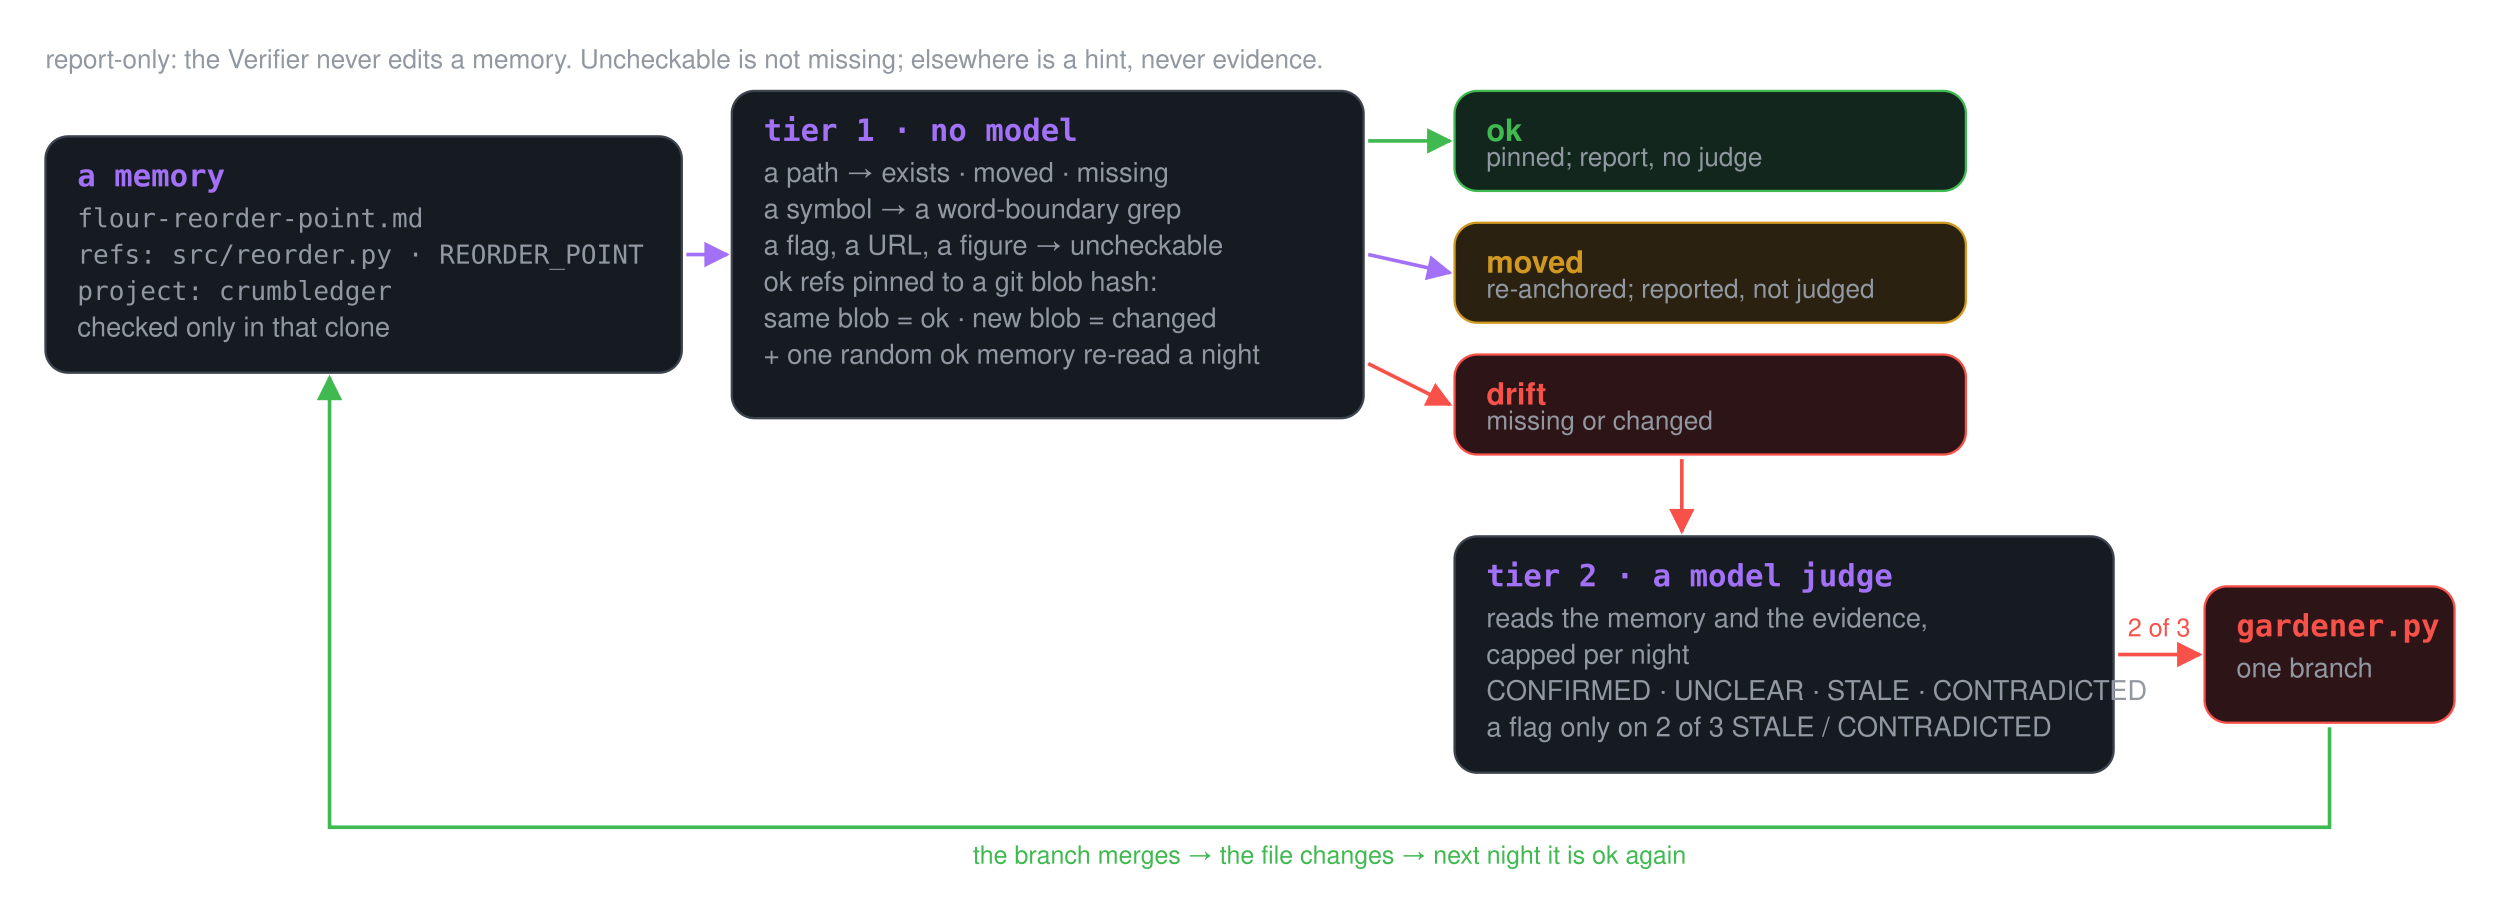
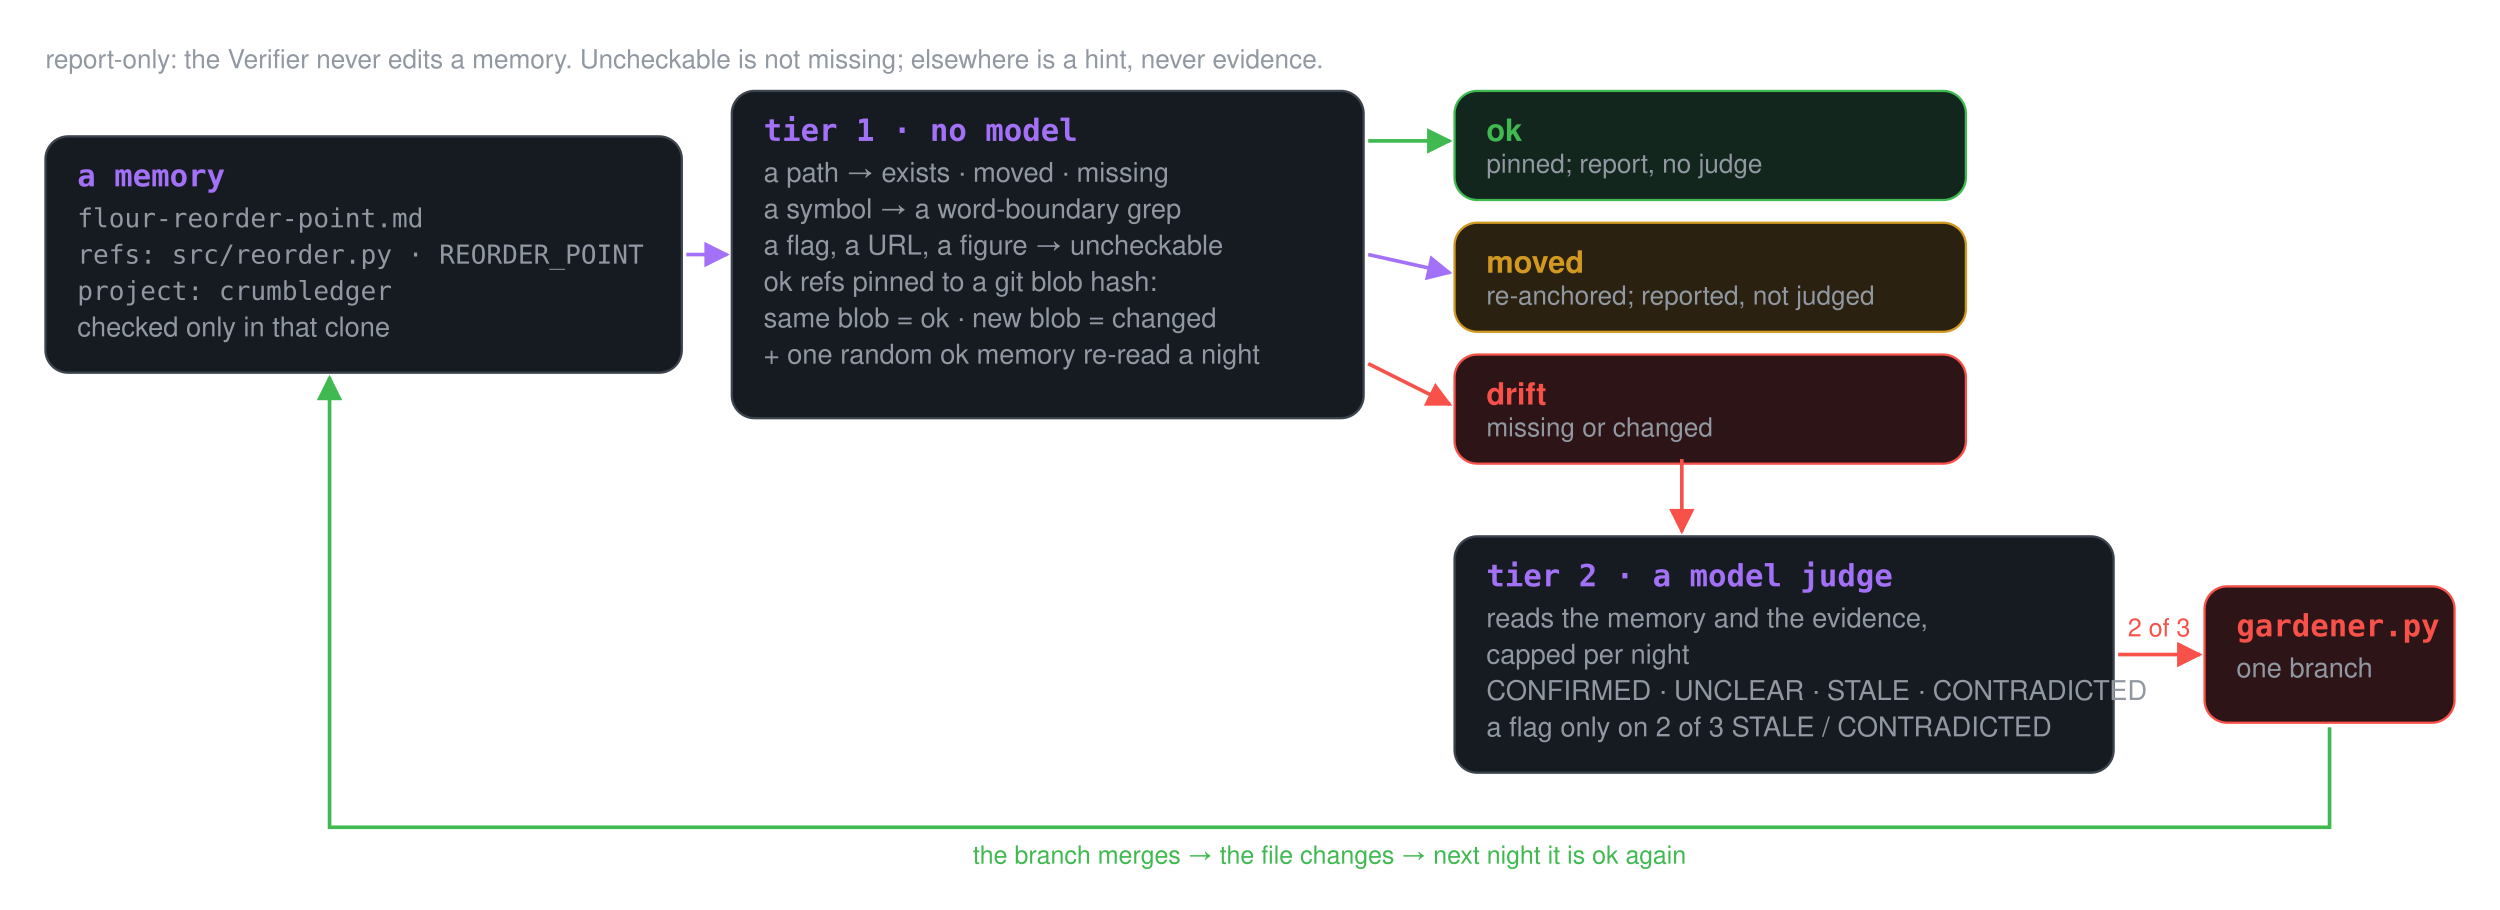
<svg xmlns="http://www.w3.org/2000/svg" width="1100" height="400" viewBox="0 0 1100 400" role="img" aria-label="The Verifier: tier 1 checks every reference with no model and pins ok references to a blob hash; moved references are re-anchored and reported, not judged; missing or changed references go to a model judge, and only a 2-of-3 STALE or CONTRADICTED verdict sends the memory to the Gardener's branch, whose merge makes it ok again.">
  <style>text{font-family:-apple-system,BlinkMacSystemFont,"Segoe UI",Helvetica,Arial,sans-serif}.m{font-family:ui-monospace,SFMono-Regular,Menlo,Consolas,monospace}</style>
  <defs>
    <marker id="a" viewBox="0 0 10 10" refX="9" refY="5" markerWidth="7" markerHeight="7" orient="auto-start-reverse">
      <path d="M0 0 L10 5 L0 10 z" fill="#a371f7" />
    </marker>
    <marker id="g" viewBox="0 0 10 10" refX="9" refY="5" markerWidth="7" markerHeight="7" orient="auto-start-reverse">
      <path d="M0 0 L10 5 L0 10 z" fill="#3fb950" />
    </marker>
    <marker id="r" viewBox="0 0 10 10" refX="9" refY="5" markerWidth="7" markerHeight="7" orient="auto-start-reverse">
      <path d="M0 0 L10 5 L0 10 z" fill="#f85149" />
    </marker>
  </defs>
  <rect x="20" y="60" width="280" height="104" rx="10" fill="#161b22" stroke="#3d444d" />
  <text x="34" y="82" class="m" font-size="13.5" font-weight="600" fill="#a371f7">a memory</text>
  <text x="34" y="100" class="m" font-size="11.5" fill="#9198a1">flour-reorder-point.md</text>
  <text x="34" y="116" class="m" font-size="11.5" fill="#9198a1">refs: src/reorder.py · REORDER_POINT</text>
  <text x="34" y="132" class="m" font-size="11.5" fill="#9198a1">project: crumbledger</text>
  <text x="34" y="148" font-size="12" fill="#9198a1">checked only in that clone</text>
  <rect x="322" y="40" width="278" height="144" rx="10" fill="#161b22" stroke="#3d444d" />
  <text x="336" y="62" class="m" font-size="13.5" font-weight="600" fill="#a371f7">tier 1 · no model</text>
  <text x="336" y="80" font-size="12" fill="#9198a1">a path → exists · moved · missing</text>
  <text x="336" y="96" font-size="12" fill="#9198a1">a symbol → a word-boundary grep</text>
  <text x="336" y="112" font-size="12" fill="#9198a1">a flag, a URL, a figure → uncheckable</text>
  <text x="336" y="128" font-size="12" fill="#9198a1">ok refs pinned to a git blob hash:</text>
  <text x="336" y="144" font-size="12" fill="#9198a1">same blob = ok · new blob = changed</text>
  <text x="336" y="160" font-size="12" fill="#9198a1">+ one random ok memory re-read a night</text>
-   <rect x="640" y="40" width="225" height="44" rx="10" fill="#12261e" stroke="#3fb950" />
+   <rect x="640" y="40" width="225" height="48" rx="10" fill="#12261e" stroke="#3fb950" />
  <text x="654" y="62" font-size="13.5" font-weight="600" fill="#3fb950">ok</text>
-   <text x="654" y="73" font-size="11.5" fill="#9198a1" text-anchor="start">pinned; report, no judge</text>
-   <rect x="640" y="98" width="225" height="44" rx="10" fill="#2a2111" stroke="#d29922" />
+   <text x="654" y="76" font-size="11.5" fill="#9198a1" text-anchor="start">pinned; report, no judge</text>
+   <rect x="640" y="98" width="225" height="48" rx="10" fill="#2a2111" stroke="#d29922" />
  <text x="654" y="120" font-size="13.5" font-weight="600" fill="#d29922">moved</text>
-   <text x="654" y="131" font-size="11.5" fill="#9198a1" text-anchor="start">re-anchored; reported, not judged</text>
-   <rect x="640" y="156" width="225" height="44" rx="10" fill="#2d1416" stroke="#f85149" />
+   <text x="654" y="134" font-size="11.5" fill="#9198a1" text-anchor="start">re-anchored; reported, not judged</text>
+   <rect x="640" y="156" width="225" height="48" rx="10" fill="#2d1416" stroke="#f85149" />
  <text x="654" y="178" font-size="13.5" font-weight="600" fill="#f85149">drift</text>
-   <text x="654" y="189" font-size="11.5" fill="#9198a1" text-anchor="start">missing or changed</text>
+   <text x="654" y="192" font-size="11.5" fill="#9198a1" text-anchor="start">missing or changed</text>
  <rect x="640" y="236" width="290" height="104" rx="10" fill="#161b22" stroke="#3d444d" />
  <text x="654" y="258" class="m" font-size="13.5" font-weight="600" fill="#a371f7">tier 2 · a model judge</text>
  <text x="654" y="276" font-size="12" fill="#9198a1">reads the memory and the evidence,</text>
  <text x="654" y="292" font-size="12" fill="#9198a1">capped per night</text>
  <text x="654" y="308" font-size="12" fill="#9198a1">CONFIRMED · UNCLEAR · STALE · CONTRADICTED</text>
  <text x="654" y="324" font-size="12" fill="#9198a1">a flag only on 2 of 3 STALE / CONTRADICTED</text>
  <rect x="970" y="258" width="110" height="60" rx="10" fill="#2d1416" stroke="#f85149" />
  <text x="984" y="280" class="m" font-size="13.5" font-weight="600" fill="#f85149">gardener.py</text>
  <text x="984" y="298" font-size="12" fill="#9198a1">one branch</text>
  <path d="M302 112 L320 112" fill="none" stroke="#a371f7" stroke-width="1.6" marker-end="url(#a)" />
  <path d="M602 62 L638 62" fill="none" stroke="#3fb950" stroke-width="1.6" marker-end="url(#g)" />
  <path d="M602 112 L638 120" fill="none" stroke="#a371f7" stroke-width="1.6" marker-end="url(#a)" />
  <path d="M602 160 L638 178" fill="none" stroke="#f85149" stroke-width="1.6" marker-end="url(#r)" />
  <path d="M740 202 L740 234" fill="none" stroke="#f85149" stroke-width="1.6" marker-end="url(#r)" />
  <path d="M932 288 L968 288" fill="none" stroke="#f85149" stroke-width="1.6" marker-end="url(#r)" />
  <text x="950" y="280" font-size="11" fill="#f85149" text-anchor="middle">2 of 3</text>
  <path d="M1025 320 L1025 364 L145 364 L145 166" fill="none" stroke="#3fb950" stroke-width="1.6" marker-end="url(#g)" />
  <text x="585" y="380" font-size="11" fill="#3fb950" text-anchor="middle">the branch merges → the file changes → next night it is ok again</text>
  <text x="20" y="30" font-size="11.5" fill="#9198a1" text-anchor="start">report-only: the Verifier never edits a memory. Uncheckable is not missing; elsewhere is a hint, never evidence.</text>
</svg>
